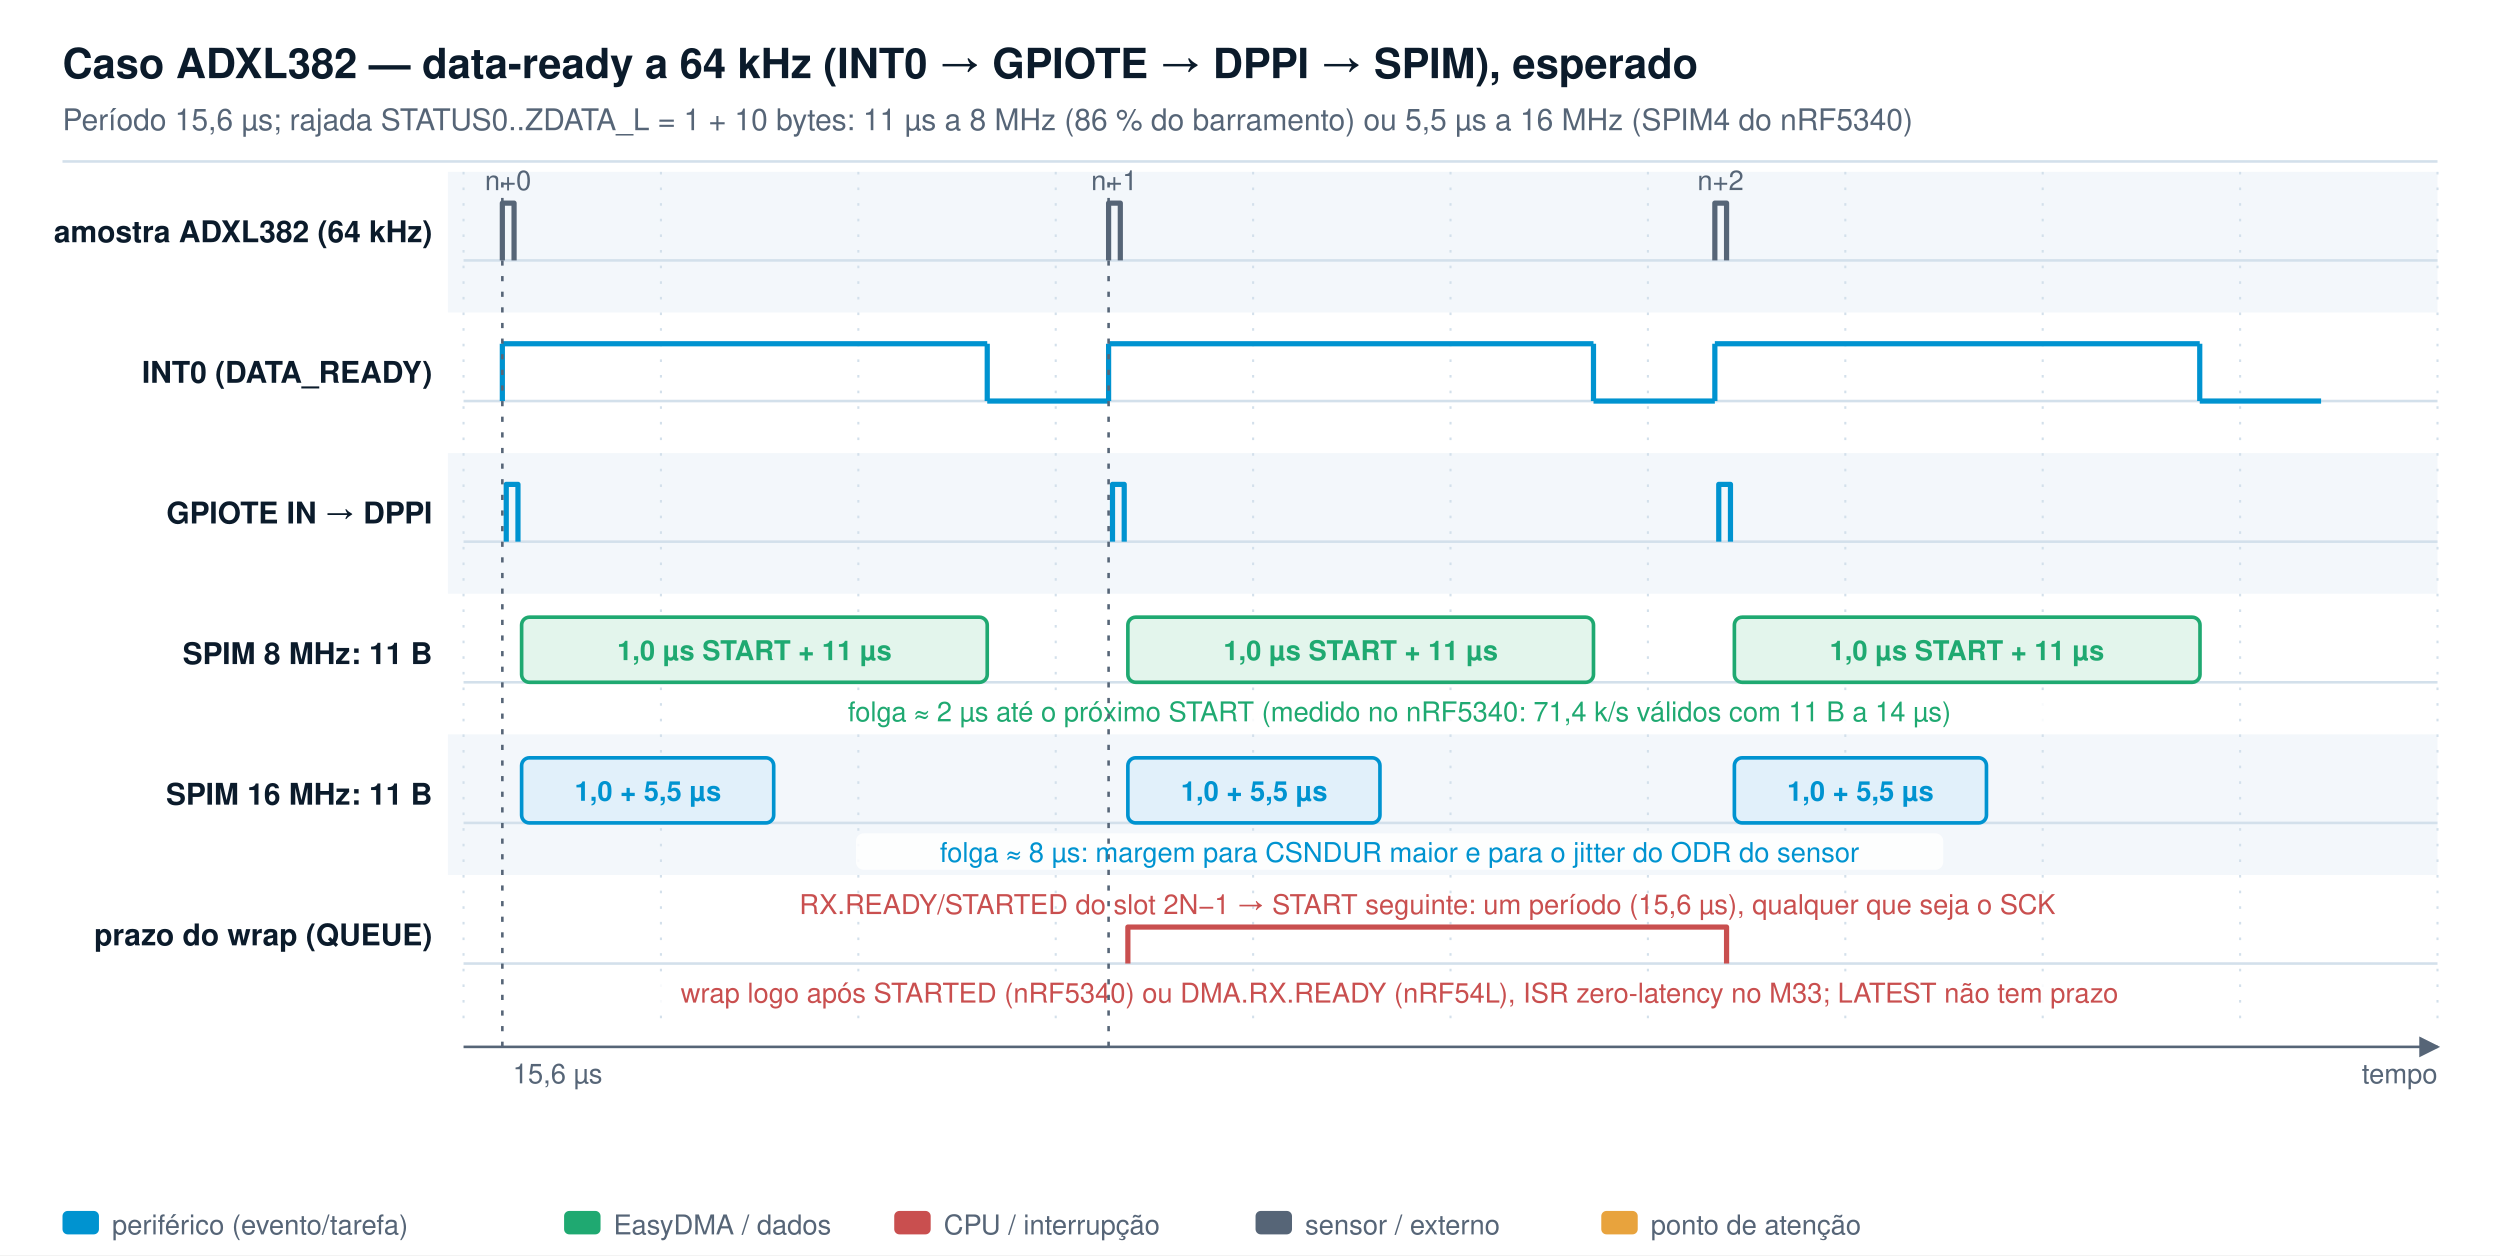
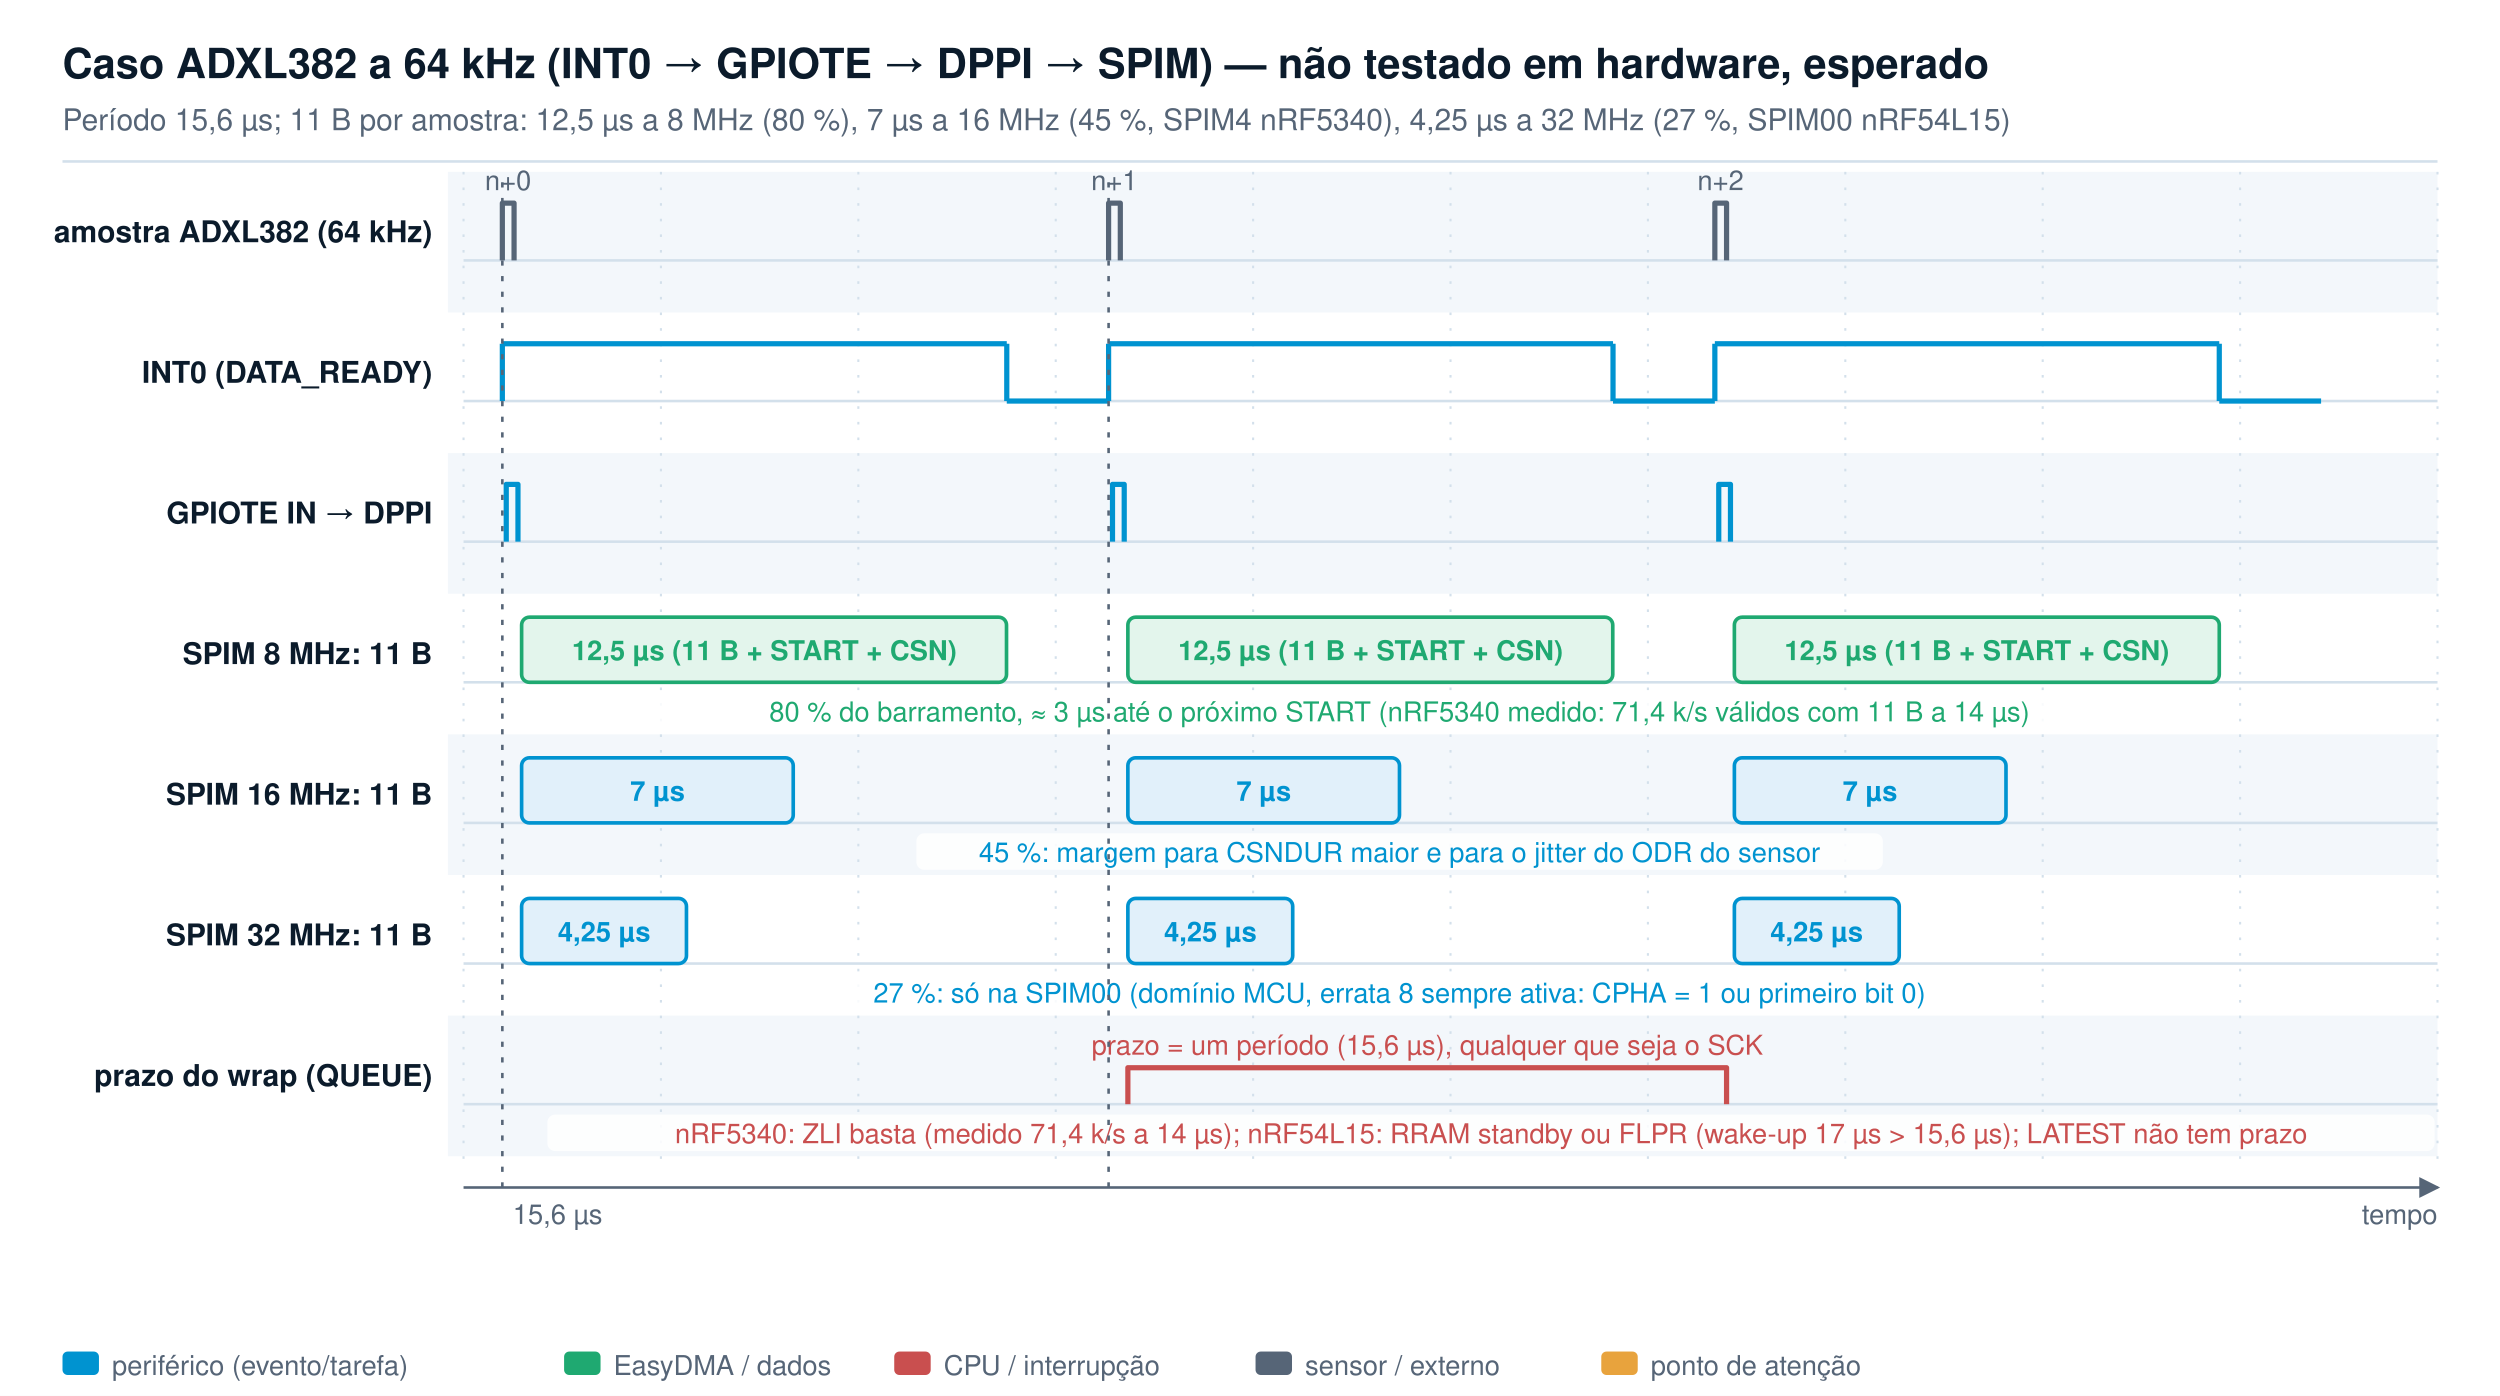
- <svg xmlns="http://www.w3.org/2000/svg" width="960" height="482" viewBox="0 0 960 482">
+ <svg xmlns="http://www.w3.org/2000/svg" width="960" height="536" viewBox="0 0 960 536">
  <defs>
    <marker id="arr" markerWidth="9" markerHeight="9" refX="7" refY="4.5" orient="auto" markerUnits="userSpaceOnUse">
      <path d="M0,0.5 L8,4.5 L0,8.5 z" fill="#566577" />
    </marker>
    <marker id="arr-blue" markerWidth="9" markerHeight="9" refX="7" refY="4.5" orient="auto" markerUnits="userSpaceOnUse">
      <path d="M0,0.5 L8,4.5 L0,8.5 z" fill="#0093D0" />
    </marker>
    <marker id="arr-green" markerWidth="9" markerHeight="9" refX="7" refY="4.5" orient="auto" markerUnits="userSpaceOnUse">
      <path d="M0,0.5 L8,4.5 L0,8.5 z" fill="#1FA971" />
    </marker>
    <marker id="arr-red" markerWidth="9" markerHeight="9" refX="7" refY="4.5" orient="auto" markerUnits="userSpaceOnUse">
      <path d="M0,0.5 L8,4.5 L0,8.5 z" fill="#C94F4F" />
    </marker>
    <filter id="shadow" x="-5%" y="-5%" width="110%" height="120%">
      <feDropShadow dx="0" dy="1.5" stdDeviation="1.5" flood-color="#00224E" flood-opacity="0.12" />
    </filter>
  </defs>
  <rect width="100%" height="100%" fill="white" />
-   <text x="24" y="30" fill="#0B1B2B" font-family="Segoe UI, Helvetica Neue, Helvetica, Arial, sans-serif" font-size="16" font-weight="600">Caso ADXL382 — data-ready a 64 kHz (INT0 → GPIOTE → DPPI → SPIM), esperado</text>
-   <text x="24" y="50" fill="#566577" font-family="Segoe UI, Helvetica Neue, Helvetica, Arial, sans-serif" font-size="11.5">Período 15,6 µs; rajada STATUS0..ZDATA_L = 1 + 10 bytes: 11 µs a 8 MHz (86 % do barramento) ou 5,5 µs a 16 MHz (SPIM4 do nRF5340)</text>
+   <text x="24" y="30" fill="#0B1B2B" font-family="Segoe UI, Helvetica Neue, Helvetica, Arial, sans-serif" font-size="16" font-weight="600">Caso ADXL382 a 64 kHz (INT0 → GPIOTE → DPPI → SPIM) — não testado em hardware, esperado</text>
+   <text x="24" y="50" fill="#566577" font-family="Segoe UI, Helvetica Neue, Helvetica, Arial, sans-serif" font-size="11.5">Período 15,6 µs; 11 B por amostra: 12,5 µs a 8 MHz (80 %), 7 µs a 16 MHz (45 %, SPIM4 nRF5340), 4,25 µs a 32 MHz (27 %, SPIM00 nRF54L15)</text>
  <line x1="24" y1="62" x2="936" y2="62" stroke="#D3E0EB" stroke-width="1" />
  <rect x="172" y="66" width="764" height="54" fill="#F3F7FB" />
  <line x1="178" y1="100" x2="936" y2="100" stroke="#D3E0EB" stroke-width="1" />
  <text x="166" y="93" text-anchor="end" fill="#0B1B2B" font-family="Segoe UI, Helvetica Neue, Helvetica, Arial, sans-serif" font-size="11.5" font-weight="600">amostra ADXL382 (64 kHz)</text>
  <line x1="178" y1="154" x2="936" y2="154" stroke="#D3E0EB" stroke-width="1" />
  <text x="166" y="147" text-anchor="end" fill="#0B1B2B" font-family="Segoe UI, Helvetica Neue, Helvetica, Arial, sans-serif" font-size="11.5" font-weight="600">INT0 (DATA_READY)</text>
  <rect x="172" y="174" width="764" height="54" fill="#F3F7FB" />
  <line x1="178" y1="208" x2="936" y2="208" stroke="#D3E0EB" stroke-width="1" />
  <text x="166" y="201" text-anchor="end" fill="#0B1B2B" font-family="Segoe UI, Helvetica Neue, Helvetica, Arial, sans-serif" font-size="11.5" font-weight="600">GPIOTE IN → DPPI</text>
  <line x1="178" y1="262" x2="936" y2="262" stroke="#D3E0EB" stroke-width="1" />
  <text x="166" y="255" text-anchor="end" fill="#0B1B2B" font-family="Segoe UI, Helvetica Neue, Helvetica, Arial, sans-serif" font-size="11.5" font-weight="600">SPIM 8 MHz: 11 B</text>
  <rect x="172" y="282" width="764" height="54" fill="#F3F7FB" />
  <line x1="178" y1="316" x2="936" y2="316" stroke="#D3E0EB" stroke-width="1" />
  <text x="166" y="309" text-anchor="end" fill="#0B1B2B" font-family="Segoe UI, Helvetica Neue, Helvetica, Arial, sans-serif" font-size="11.5" font-weight="600">SPIM 16 MHz: 11 B</text>
  <line x1="178" y1="370" x2="936" y2="370" stroke="#D3E0EB" stroke-width="1" />
-   <text x="166" y="363" text-anchor="end" fill="#0B1B2B" font-family="Segoe UI, Helvetica Neue, Helvetica, Arial, sans-serif" font-size="11.5" font-weight="600">prazo do wrap (QUEUE)</text>
-   <line x1="178.0" y1="66" x2="178.0" y2="394" stroke="#D3E0EB" stroke-width="0.8" stroke-dasharray="1 5" />
-   <line x1="253.8" y1="66" x2="253.8" y2="394" stroke="#D3E0EB" stroke-width="0.8" stroke-dasharray="1 5" />
-   <line x1="329.6" y1="66" x2="329.6" y2="394" stroke="#D3E0EB" stroke-width="0.8" stroke-dasharray="1 5" />
-   <line x1="405.4" y1="66" x2="405.4" y2="394" stroke="#D3E0EB" stroke-width="0.8" stroke-dasharray="1 5" />
-   <line x1="481.2" y1="66" x2="481.2" y2="394" stroke="#D3E0EB" stroke-width="0.8" stroke-dasharray="1 5" />
-   <line x1="557.0" y1="66" x2="557.0" y2="394" stroke="#D3E0EB" stroke-width="0.8" stroke-dasharray="1 5" />
-   <line x1="632.8" y1="66" x2="632.8" y2="394" stroke="#D3E0EB" stroke-width="0.8" stroke-dasharray="1 5" />
-   <line x1="708.6" y1="66" x2="708.6" y2="394" stroke="#D3E0EB" stroke-width="0.8" stroke-dasharray="1 5" />
-   <line x1="784.4" y1="66" x2="784.4" y2="394" stroke="#D3E0EB" stroke-width="0.8" stroke-dasharray="1 5" />
-   <line x1="860.2" y1="66" x2="860.2" y2="394" stroke="#D3E0EB" stroke-width="0.8" stroke-dasharray="1 5" />
-   <line x1="936.0" y1="66" x2="936.0" y2="394" stroke="#D3E0EB" stroke-width="0.8" stroke-dasharray="1 5" />
+   <text x="166" y="363" text-anchor="end" fill="#0B1B2B" font-family="Segoe UI, Helvetica Neue, Helvetica, Arial, sans-serif" font-size="11.5" font-weight="600">SPIM 32 MHz: 11 B</text>
+   <rect x="172" y="390" width="764" height="54" fill="#F3F7FB" />
+   <line x1="178" y1="424" x2="936" y2="424" stroke="#D3E0EB" stroke-width="1" />
+   <text x="166" y="417" text-anchor="end" fill="#0B1B2B" font-family="Segoe UI, Helvetica Neue, Helvetica, Arial, sans-serif" font-size="11.5" font-weight="600">prazo do wrap (QUEUE)</text>
+   <line x1="178.0" y1="66" x2="178.0" y2="448" stroke="#D3E0EB" stroke-width="0.8" stroke-dasharray="1 5" />
+   <line x1="253.8" y1="66" x2="253.8" y2="448" stroke="#D3E0EB" stroke-width="0.8" stroke-dasharray="1 5" />
+   <line x1="329.6" y1="66" x2="329.6" y2="448" stroke="#D3E0EB" stroke-width="0.8" stroke-dasharray="1 5" />
+   <line x1="405.4" y1="66" x2="405.4" y2="448" stroke="#D3E0EB" stroke-width="0.8" stroke-dasharray="1 5" />
+   <line x1="481.2" y1="66" x2="481.2" y2="448" stroke="#D3E0EB" stroke-width="0.8" stroke-dasharray="1 5" />
+   <line x1="557.0" y1="66" x2="557.0" y2="448" stroke="#D3E0EB" stroke-width="0.8" stroke-dasharray="1 5" />
+   <line x1="632.8" y1="66" x2="632.8" y2="448" stroke="#D3E0EB" stroke-width="0.8" stroke-dasharray="1 5" />
+   <line x1="708.6" y1="66" x2="708.6" y2="448" stroke="#D3E0EB" stroke-width="0.8" stroke-dasharray="1 5" />
+   <line x1="784.4" y1="66" x2="784.4" y2="448" stroke="#D3E0EB" stroke-width="0.8" stroke-dasharray="1 5" />
+   <line x1="860.2" y1="66" x2="860.2" y2="448" stroke="#D3E0EB" stroke-width="0.8" stroke-dasharray="1 5" />
+   <line x1="936.0" y1="66" x2="936.0" y2="448" stroke="#D3E0EB" stroke-width="0.8" stroke-dasharray="1 5" />
  <path d="M192.9,100.0 V78.0 H197.4 V100.0" fill="none" stroke="#566577" stroke-width="2" stroke-linejoin="round" />
  <text x="195.1" y="73.0" fill="#566577" text-anchor="middle" font-family="Segoe UI, Helvetica Neue, Helvetica, Arial, sans-serif" font-size="10.5">n+0</text>
  <line x1="192.9" y1="154.0" x2="192.9" y2="132.0" stroke="#0093D0" stroke-width="2" />
-   <line x1="192.9" y1="132.0" x2="379.1" y2="132.0" stroke="#0093D0" stroke-width="2" />
-   <line x1="379.1" y1="154.0" x2="379.1" y2="132.0" stroke="#0093D0" stroke-width="2" />
-   <line x1="379.1" y1="154.0" x2="425.7" y2="154.0" stroke="#0093D0" stroke-width="2" />
+   <line x1="192.9" y1="132.0" x2="386.6" y2="132.0" stroke="#0093D0" stroke-width="2" />
+   <line x1="386.6" y1="154.0" x2="386.6" y2="132.0" stroke="#0093D0" stroke-width="2" />
+   <line x1="386.6" y1="154.0" x2="425.7" y2="154.0" stroke="#0093D0" stroke-width="2" />
  <path d="M194.4,208.0 V186.0 H198.9 V208.0" fill="none" stroke="#0093D0" stroke-width="2" stroke-linejoin="round" />
-   <rect x="200.3" y="237.0" width="178.8" height="25" rx="3" fill="#E3F5EC" stroke="#1FA971" stroke-width="1.4" />
-   <text x="289.7" y="253.5" fill="#1FA971" text-anchor="middle" font-family="Segoe UI, Helvetica Neue, Helvetica, Arial, sans-serif" font-size="10.5" font-weight="600">1,0 µs START + 11 µs</text>
-   <rect x="200.3" y="291.0" width="96.8" height="25" rx="3" fill="#E1F0FA" stroke="#0093D0" stroke-width="1.4" />
-   <text x="248.8" y="307.5" fill="#0093D0" text-anchor="middle" font-family="Segoe UI, Helvetica Neue, Helvetica, Arial, sans-serif" font-size="10.5" font-weight="600">1,0 + 5,5 µs</text>
+   <rect x="200.3" y="237.0" width="186.2" height="25" rx="3" fill="#E3F5EC" stroke="#1FA971" stroke-width="1.4" />
+   <text x="293.5" y="253.5" fill="#1FA971" text-anchor="middle" font-family="Segoe UI, Helvetica Neue, Helvetica, Arial, sans-serif" font-size="10.5" font-weight="600">12,5 µs (11 B + START + CSN)</text>
+   <rect x="200.3" y="291.0" width="104.3" height="25" rx="3" fill="#E1F0FA" stroke="#0093D0" stroke-width="1.4" />
+   <text x="252.5" y="307.5" fill="#0093D0" text-anchor="middle" font-family="Segoe UI, Helvetica Neue, Helvetica, Arial, sans-serif" font-size="10.5" font-weight="600">7 µs</text>
+   <rect x="200.3" y="345.0" width="63.3" height="25" rx="3" fill="#E1F0FA" stroke="#0093D0" stroke-width="1.4" />
+   <text x="232.0" y="361.5" fill="#0093D0" text-anchor="middle" font-family="Segoe UI, Helvetica Neue, Helvetica, Arial, sans-serif" font-size="10.5" font-weight="600">4,25 µs</text>
  <path d="M425.7,100.0 V78.0 H430.2 V100.0" fill="none" stroke="#566577" stroke-width="2" stroke-linejoin="round" />
  <text x="427.9" y="73.0" fill="#566577" text-anchor="middle" font-family="Segoe UI, Helvetica Neue, Helvetica, Arial, sans-serif" font-size="10.5">n+1</text>
  <line x1="425.7" y1="154.0" x2="425.7" y2="132.0" stroke="#0093D0" stroke-width="2" />
-   <line x1="425.7" y1="132.0" x2="611.9" y2="132.0" stroke="#0093D0" stroke-width="2" />
-   <line x1="611.9" y1="154.0" x2="611.9" y2="132.0" stroke="#0093D0" stroke-width="2" />
-   <line x1="611.9" y1="154.0" x2="658.5" y2="154.0" stroke="#0093D0" stroke-width="2" />
+   <line x1="425.7" y1="132.0" x2="619.4" y2="132.0" stroke="#0093D0" stroke-width="2" />
+   <line x1="619.4" y1="154.0" x2="619.4" y2="132.0" stroke="#0093D0" stroke-width="2" />
+   <line x1="619.4" y1="154.0" x2="658.5" y2="154.0" stroke="#0093D0" stroke-width="2" />
  <path d="M427.2,208.0 V186.0 H431.7 V208.0" fill="none" stroke="#0093D0" stroke-width="2" stroke-linejoin="round" />
-   <rect x="433.1" y="237.0" width="178.8" height="25" rx="3" fill="#E3F5EC" stroke="#1FA971" stroke-width="1.4" />
-   <text x="522.5" y="253.5" fill="#1FA971" text-anchor="middle" font-family="Segoe UI, Helvetica Neue, Helvetica, Arial, sans-serif" font-size="10.5" font-weight="600">1,0 µs START + 11 µs</text>
-   <rect x="433.1" y="291.0" width="96.8" height="25" rx="3" fill="#E1F0FA" stroke="#0093D0" stroke-width="1.4" />
-   <text x="481.6" y="307.5" fill="#0093D0" text-anchor="middle" font-family="Segoe UI, Helvetica Neue, Helvetica, Arial, sans-serif" font-size="10.5" font-weight="600">1,0 + 5,5 µs</text>
+   <rect x="433.1" y="237.0" width="186.2" height="25" rx="3" fill="#E3F5EC" stroke="#1FA971" stroke-width="1.4" />
+   <text x="526.3" y="253.5" fill="#1FA971" text-anchor="middle" font-family="Segoe UI, Helvetica Neue, Helvetica, Arial, sans-serif" font-size="10.5" font-weight="600">12,5 µs (11 B + START + CSN)</text>
+   <rect x="433.1" y="291.0" width="104.3" height="25" rx="3" fill="#E1F0FA" stroke="#0093D0" stroke-width="1.4" />
+   <text x="485.3" y="307.5" fill="#0093D0" text-anchor="middle" font-family="Segoe UI, Helvetica Neue, Helvetica, Arial, sans-serif" font-size="10.5" font-weight="600">7 µs</text>
+   <rect x="433.1" y="345.0" width="63.3" height="25" rx="3" fill="#E1F0FA" stroke="#0093D0" stroke-width="1.4" />
+   <text x="464.8" y="361.5" fill="#0093D0" text-anchor="middle" font-family="Segoe UI, Helvetica Neue, Helvetica, Arial, sans-serif" font-size="10.5" font-weight="600">4,25 µs</text>
  <path d="M658.5,100.0 V78.0 H663.0 V100.0" fill="none" stroke="#566577" stroke-width="2" stroke-linejoin="round" />
  <text x="660.7" y="73.0" fill="#566577" text-anchor="middle" font-family="Segoe UI, Helvetica Neue, Helvetica, Arial, sans-serif" font-size="10.5">n+2</text>
  <line x1="658.5" y1="154.0" x2="658.5" y2="132.0" stroke="#0093D0" stroke-width="2" />
-   <line x1="658.5" y1="132.0" x2="844.7" y2="132.0" stroke="#0093D0" stroke-width="2" />
-   <line x1="844.7" y1="154.0" x2="844.7" y2="132.0" stroke="#0093D0" stroke-width="2" />
-   <line x1="844.7" y1="154.0" x2="891.3" y2="154.0" stroke="#0093D0" stroke-width="2" />
+   <line x1="658.5" y1="132.0" x2="852.2" y2="132.0" stroke="#0093D0" stroke-width="2" />
+   <line x1="852.2" y1="154.0" x2="852.2" y2="132.0" stroke="#0093D0" stroke-width="2" />
+   <line x1="852.2" y1="154.0" x2="891.3" y2="154.0" stroke="#0093D0" stroke-width="2" />
  <path d="M660.0,208.0 V186.0 H664.5 V208.0" fill="none" stroke="#0093D0" stroke-width="2" stroke-linejoin="round" />
-   <rect x="666.0" y="237.0" width="178.8" height="25" rx="3" fill="#E3F5EC" stroke="#1FA971" stroke-width="1.4" />
-   <text x="755.3" y="253.5" fill="#1FA971" text-anchor="middle" font-family="Segoe UI, Helvetica Neue, Helvetica, Arial, sans-serif" font-size="10.5" font-weight="600">1,0 µs START + 11 µs</text>
-   <rect x="666.0" y="291.0" width="96.8" height="25" rx="3" fill="#E1F0FA" stroke="#0093D0" stroke-width="1.4" />
-   <text x="714.4" y="307.5" fill="#0093D0" text-anchor="middle" font-family="Segoe UI, Helvetica Neue, Helvetica, Arial, sans-serif" font-size="10.5" font-weight="600">1,0 + 5,5 µs</text>
-   <rect x="282.3" y="266" width="510.3" height="14" rx="3" fill="white" opacity="0.85" />
-   <text x="537.4" y="277.0" fill="#1FA971" text-anchor="middle" font-family="Segoe UI, Helvetica Neue, Helvetica, Arial, sans-serif" font-size="10.5">folga ≈ 2 µs até o próximo START (medido no nRF5340: 71,4 k/s válidos com 11 B a 14 µs)</text>
-   <rect x="328.7" y="320" width="417.5" height="14" rx="3" fill="white" opacity="0.85" />
-   <text x="537.4" y="331.0" fill="#0093D0" text-anchor="middle" font-family="Segoe UI, Helvetica Neue, Helvetica, Arial, sans-serif" font-size="10.5">folga ≈ 8 µs: margem para CSNDUR maior e para o jitter do ODR do sensor</text>
-   <path d="M433.1,370.0 V356.0 H663.0 V370.0" fill="none" stroke="#C94F4F" stroke-width="2" stroke-linejoin="round" />
-   <text x="548.1" y="351.0" fill="#C94F4F" text-anchor="middle" font-family="Segoe UI, Helvetica Neue, Helvetica, Arial, sans-serif" font-size="10.5">RX.READY/STARTED do slot 2N−1 → START seguinte: um período (15,6 µs), qualquer que seja o SCK</text>
-   <rect x="233.1" y="374" width="608.8" height="14" rx="3" fill="white" opacity="0.85" />
-   <text x="537.4" y="385.0" fill="#C94F4F" text-anchor="middle" font-family="Segoe UI, Helvetica Neue, Helvetica, Arial, sans-serif" font-size="10.5">wrap logo após STARTED (nRF5340) ou DMA.RX.READY (nRF54L), ISR zero-latency no M33; LATEST não tem prazo</text>
-   <line x1="192.9" y1="70" x2="192.9" y2="402" stroke="#566577" stroke-width="1" stroke-dasharray="2 4" />
-   <text x="196.9" y="416.0" fill="#566577" text-anchor="start" font-family="Segoe UI, Helvetica Neue, Helvetica, Arial, sans-serif" font-size="10.5">15,6 µs</text>
-   <line x1="425.7" y1="70" x2="425.7" y2="402" stroke="#566577" stroke-width="1" stroke-dasharray="2 4" />
-   <line x1="178" y1="402" x2="936" y2="402" stroke="#566577" stroke-width="1" marker-end="url(#arr)" />
-   <text x="936" y="416" text-anchor="end" fill="#566577" font-family="Segoe UI, Helvetica Neue, Helvetica, Arial, sans-serif" font-size="10.5">tempo</text>
-   <rect x="24" y="465" width="14" height="9" rx="2" fill="#0093D0" />
-   <text x="43" y="474" fill="#566577" font-family="Segoe UI, Helvetica Neue, Helvetica, Arial, sans-serif" font-size="10.5">periférico (evento/tarefa)</text>
-   <rect x="216.61" y="465" width="14" height="9" rx="2" fill="#1FA971" />
-   <text x="235.61" y="474" fill="#566577" font-family="Segoe UI, Helvetica Neue, Helvetica, Arial, sans-serif" font-size="10.5">EasyDMA / dados</text>
-   <rect x="343.385" y="465" width="14" height="9" rx="2" fill="#C94F4F" />
-   <text x="362.385" y="474" fill="#566577" font-family="Segoe UI, Helvetica Neue, Helvetica, Arial, sans-serif" font-size="10.5">CPU / interrupção</text>
-   <rect x="482.13" y="465" width="14" height="9" rx="2" fill="#566577" />
-   <text x="501.13" y="474" fill="#566577" font-family="Segoe UI, Helvetica Neue, Helvetica, Arial, sans-serif" font-size="10.5">sensor / externo</text>
-   <rect x="614.89" y="465" width="14" height="9" rx="2" fill="#E8A33D" />
-   <text x="633.89" y="474" fill="#566577" font-family="Segoe UI, Helvetica Neue, Helvetica, Arial, sans-serif" font-size="10.5">ponto de atenção</text>
+   <rect x="666.0" y="237.0" width="186.2" height="25" rx="3" fill="#E3F5EC" stroke="#1FA971" stroke-width="1.4" />
+   <text x="759.1" y="253.5" fill="#1FA971" text-anchor="middle" font-family="Segoe UI, Helvetica Neue, Helvetica, Arial, sans-serif" font-size="10.5" font-weight="600">12,5 µs (11 B + START + CSN)</text>
+   <rect x="666.0" y="291.0" width="104.3" height="25" rx="3" fill="#E1F0FA" stroke="#0093D0" stroke-width="1.4" />
+   <text x="718.1" y="307.5" fill="#0093D0" text-anchor="middle" font-family="Segoe UI, Helvetica Neue, Helvetica, Arial, sans-serif" font-size="10.5" font-weight="600">7 µs</text>
+   <rect x="666.0" y="345.0" width="63.3" height="25" rx="3" fill="#E1F0FA" stroke="#0093D0" stroke-width="1.4" />
+   <text x="697.6" y="361.5" fill="#0093D0" text-anchor="middle" font-family="Segoe UI, Helvetica Neue, Helvetica, Arial, sans-serif" font-size="10.5" font-weight="600">4,25 µs</text>
+   <rect x="250.4" y="266" width="574.0" height="14" rx="3" fill="white" opacity="0.85" />
+   <text x="537.4" y="277.0" fill="#1FA971" text-anchor="middle" font-family="Segoe UI, Helvetica Neue, Helvetica, Arial, sans-serif" font-size="10.5">80 % do barramento, ≈ 3 µs até o próximo START (nRF5340 medido: 71,4 k/s válidos com 11 B a 14 µs)</text>
+   <rect x="351.9" y="320" width="371.1" height="14" rx="3" fill="white" opacity="0.85" />
+   <text x="537.4" y="331.0" fill="#0093D0" text-anchor="middle" font-family="Segoe UI, Helvetica Neue, Helvetica, Arial, sans-serif" font-size="10.5">45 %: margem para CSNDUR maior e para o jitter do ODR do sensor</text>
+   <rect x="293.9" y="374" width="487.1" height="14" rx="3" fill="white" opacity="0.85" />
+   <text x="537.4" y="385.0" fill="#0093D0" text-anchor="middle" font-family="Segoe UI, Helvetica Neue, Helvetica, Arial, sans-serif" font-size="10.5">27 %: só na SPIM00 (domínio MCU, errata 8 sempre ativa: CPHA = 1 ou primeiro bit 0)</text>
+   <path d="M433.1,424.0 V410.0 H663.0 V424.0" fill="none" stroke="#C94F4F" stroke-width="2" stroke-linejoin="round" />
+   <text x="548.1" y="405.0" fill="#C94F4F" text-anchor="middle" font-family="Segoe UI, Helvetica Neue, Helvetica, Arial, sans-serif" font-size="10.5">prazo = um período (15,6 µs), qualquer que seja o SCK</text>
+   <rect x="210.2" y="428" width="724.7" height="14" rx="3" fill="white" opacity="0.85" />
+   <text x="572.6" y="439.0" fill="#C94F4F" text-anchor="middle" font-family="Segoe UI, Helvetica Neue, Helvetica, Arial, sans-serif" font-size="10.5">nRF5340: ZLI basta (medido 71,4 k/s a 14 µs); nRF54L15: RRAM standby ou FLPR (wake-up 17 µs &gt; 15,6 µs); LATEST não tem prazo</text>
+   <line x1="192.9" y1="70" x2="192.9" y2="456" stroke="#566577" stroke-width="1" stroke-dasharray="2 4" />
+   <text x="196.9" y="470.0" fill="#566577" text-anchor="start" font-family="Segoe UI, Helvetica Neue, Helvetica, Arial, sans-serif" font-size="10.5">15,6 µs</text>
+   <line x1="425.7" y1="70" x2="425.7" y2="456" stroke="#566577" stroke-width="1" stroke-dasharray="2 4" />
+   <line x1="178" y1="456" x2="936" y2="456" stroke="#566577" stroke-width="1" marker-end="url(#arr)" />
+   <text x="936" y="470" text-anchor="end" fill="#566577" font-family="Segoe UI, Helvetica Neue, Helvetica, Arial, sans-serif" font-size="10.5">tempo</text>
+   <rect x="24" y="519" width="14" height="9" rx="2" fill="#0093D0" />
+   <text x="43" y="528" fill="#566577" font-family="Segoe UI, Helvetica Neue, Helvetica, Arial, sans-serif" font-size="10.5">periférico (evento/tarefa)</text>
+   <rect x="216.61" y="519" width="14" height="9" rx="2" fill="#1FA971" />
+   <text x="235.61" y="528" fill="#566577" font-family="Segoe UI, Helvetica Neue, Helvetica, Arial, sans-serif" font-size="10.5">EasyDMA / dados</text>
+   <rect x="343.385" y="519" width="14" height="9" rx="2" fill="#C94F4F" />
+   <text x="362.385" y="528" fill="#566577" font-family="Segoe UI, Helvetica Neue, Helvetica, Arial, sans-serif" font-size="10.5">CPU / interrupção</text>
+   <rect x="482.13" y="519" width="14" height="9" rx="2" fill="#566577" />
+   <text x="501.13" y="528" fill="#566577" font-family="Segoe UI, Helvetica Neue, Helvetica, Arial, sans-serif" font-size="10.5">sensor / externo</text>
+   <rect x="614.89" y="519" width="14" height="9" rx="2" fill="#E8A33D" />
+   <text x="633.89" y="528" fill="#566577" font-family="Segoe UI, Helvetica Neue, Helvetica, Arial, sans-serif" font-size="10.5">ponto de atenção</text>
</svg>
